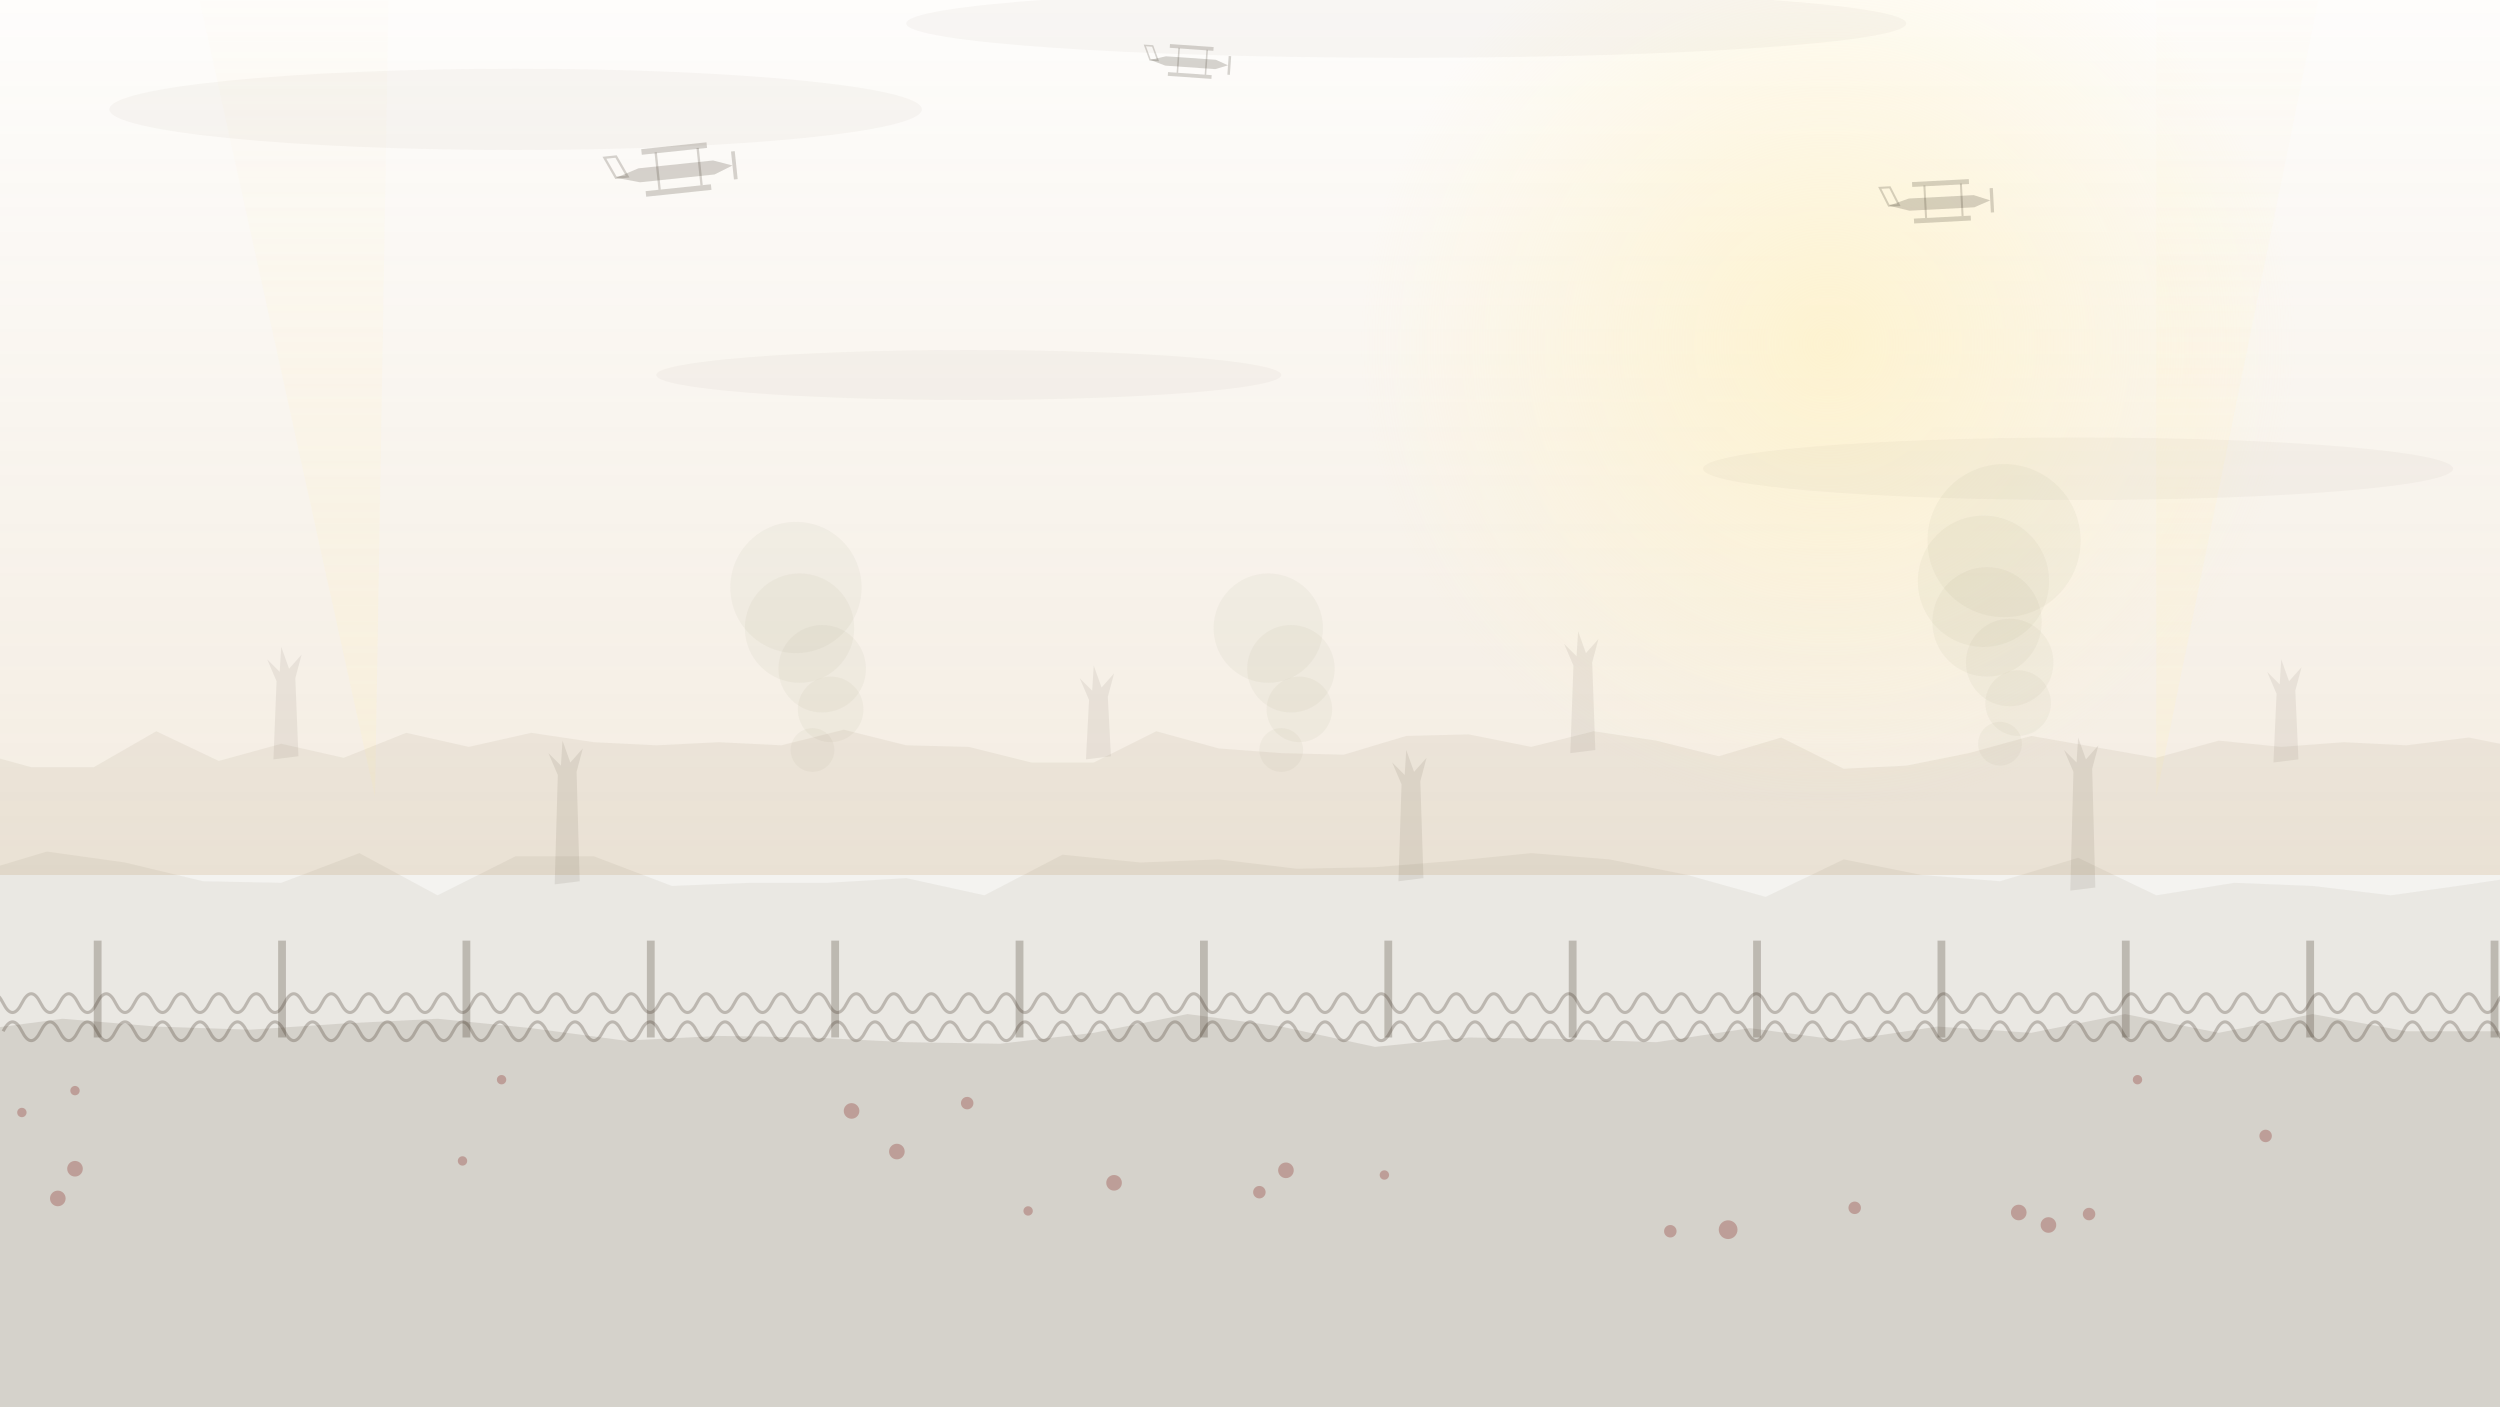
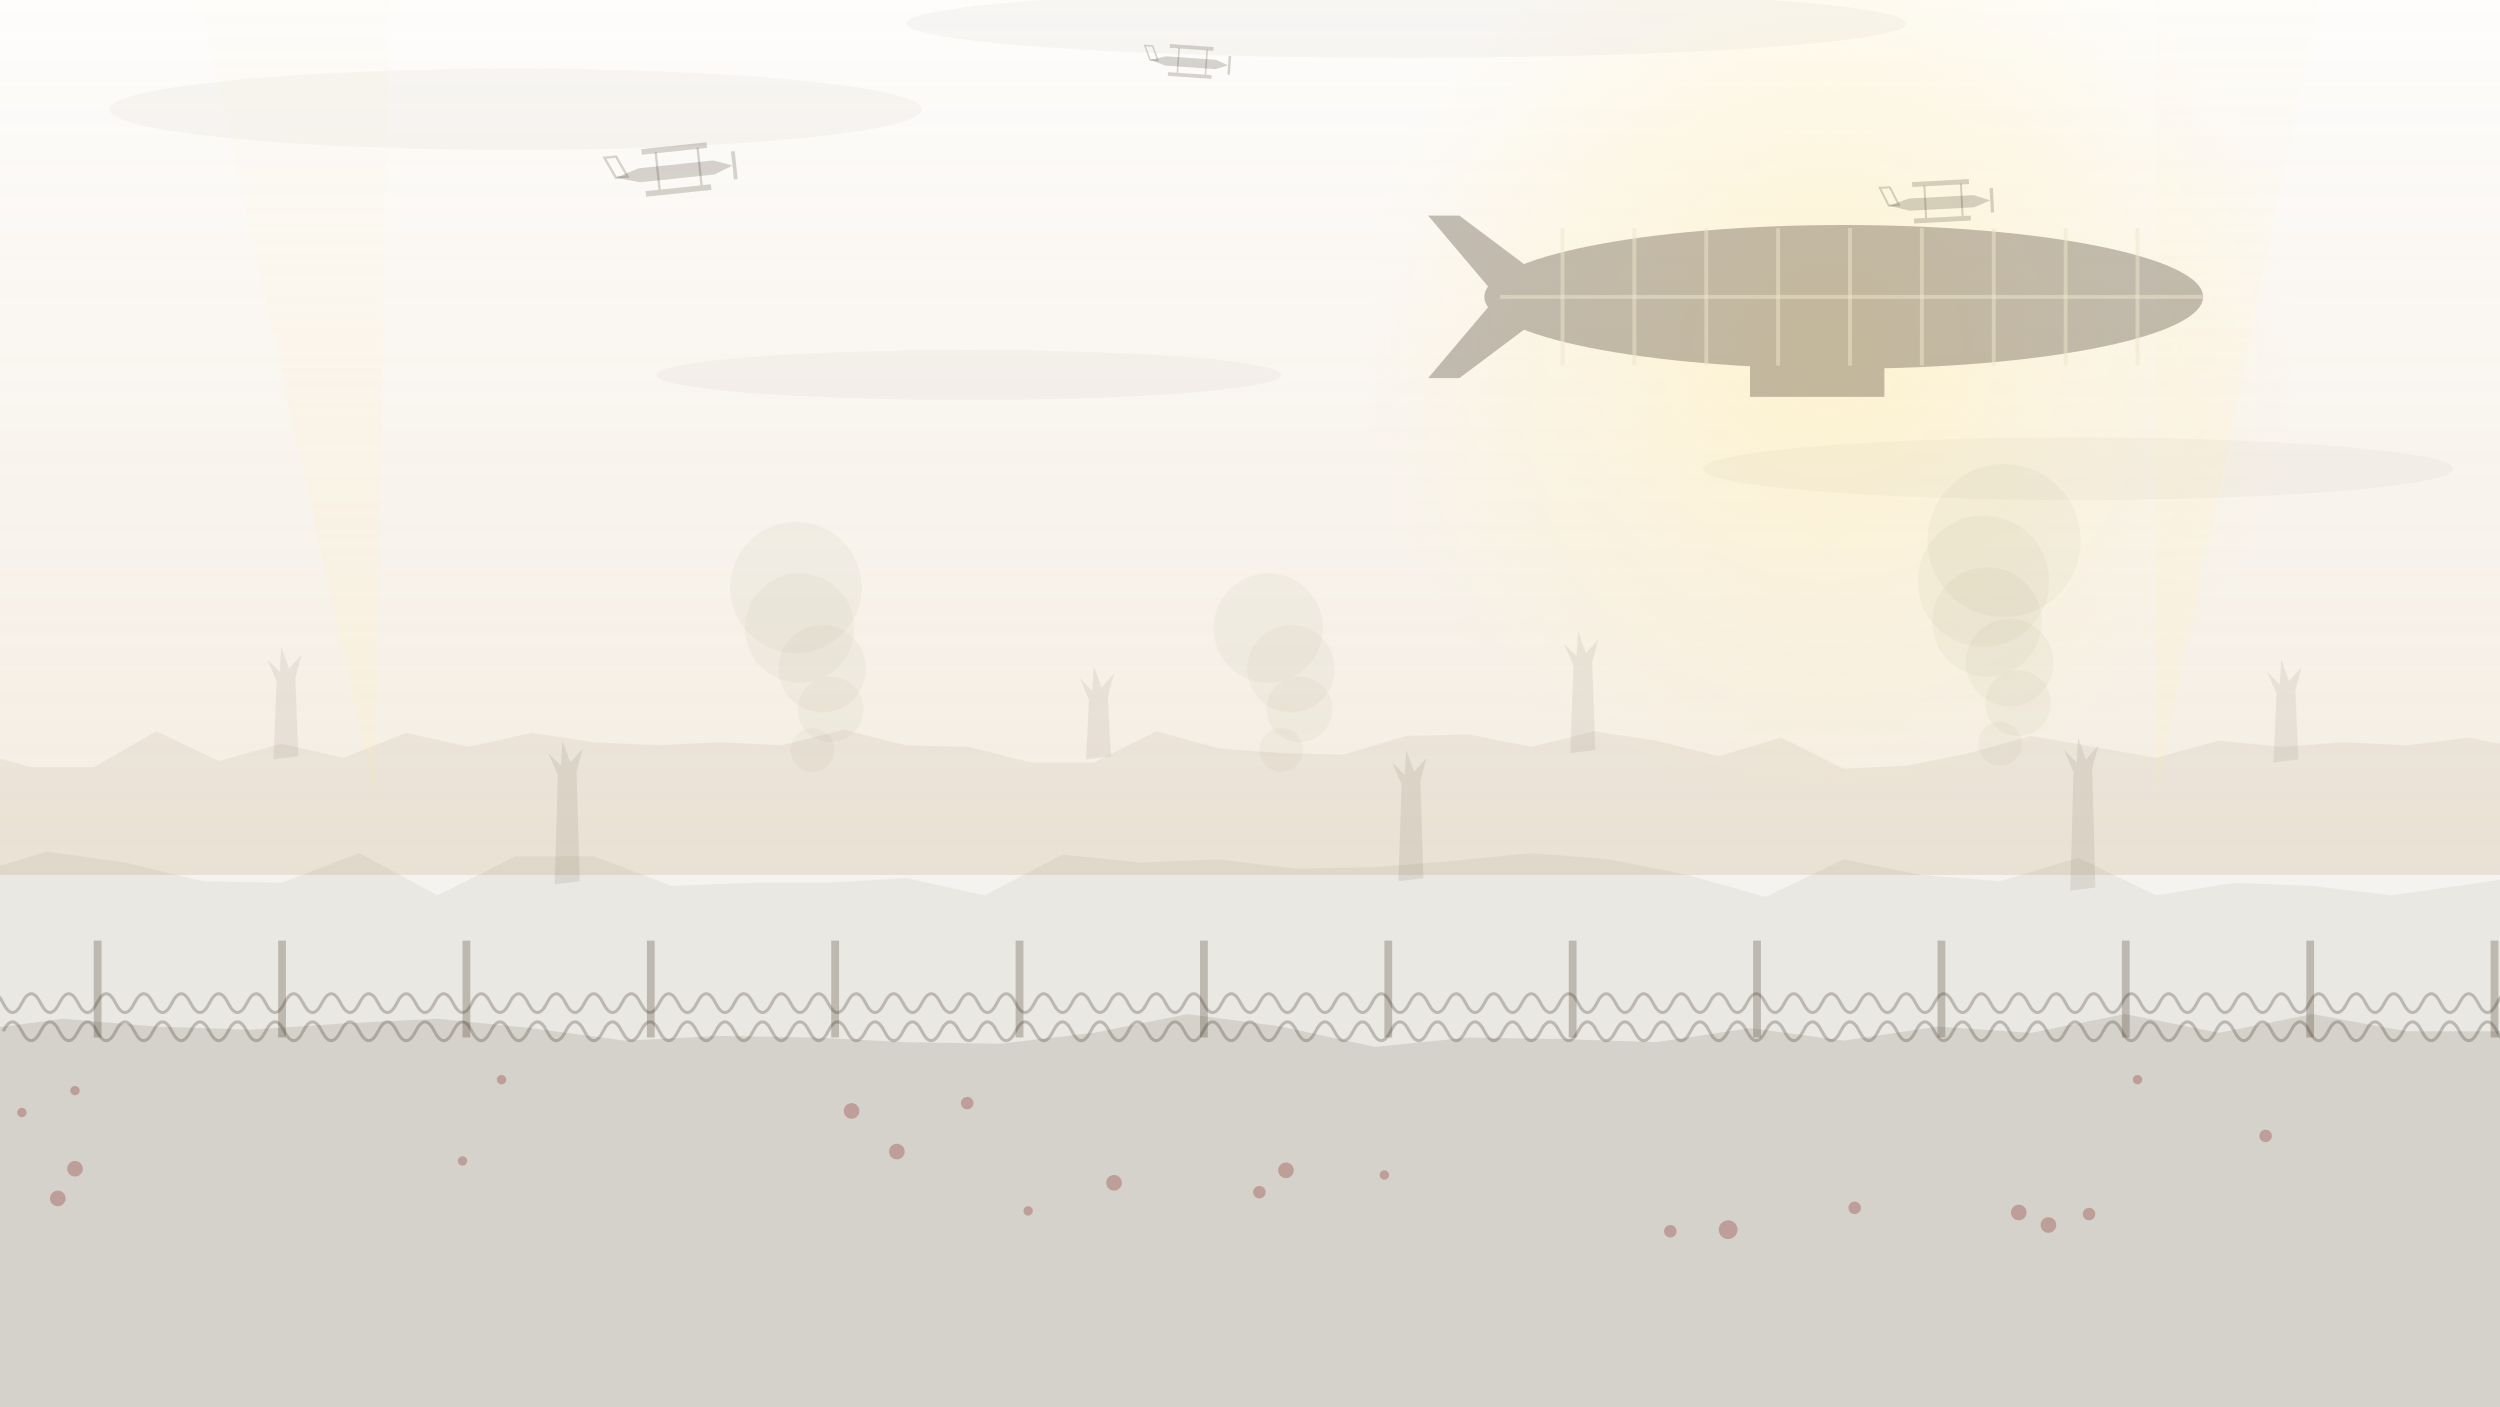
<svg xmlns="http://www.w3.org/2000/svg" viewBox="0 0 1600 900" width="1600" height="900">
  <defs>
    <radialGradient id="s">
      <stop offset="0" stop-color="#fff1c2" stop-opacity=".7" />
      <stop offset="1" stop-color="#fff1c2" stop-opacity="0" />
    </radialGradient>
    <linearGradient id="b" x1="0" y1="0" x2="0" y2="1">
      <stop offset="0" stop-color="#fff1c2" stop-opacity="0" />
      <stop offset="1" stop-color="#fff1c2" stop-opacity=".7" />
    </linearGradient>
    <linearGradient id="h" x1="0" y1="0" x2="0" y2="1">
      <stop offset="0" stop-color="#b98a45" stop-opacity="0" />
      <stop offset="1" stop-color="#b98a45" stop-opacity=".16" />
    </linearGradient>
  </defs>
  <g transform="translate(0 -80)">
    <rect width="1600" height="640" fill="url(#h)" />
    <circle cx="1170" cy="300" r="300" fill="url(#s)" />
    <path d="M240 590L110 0H250zM1380 590L1500 0H1380z" fill="url(#b)" opacity=".35" transform="translate(0 0)" />
    <g fill="#7d6a48" fill-opacity=".045">
      <ellipse cx="330" cy="150" rx="260" ry="26" />
      <ellipse cx="900" cy="95" rx="320" ry="22" />
      <ellipse cx="1330" cy="380" rx="240" ry="20" />
      <ellipse cx="620" cy="320" rx="200" ry="16" />
    </g>
    <g fill="#3a2d1f" fill-opacity=".2" stroke-opacity=".2">
      <g transform="translate(430 190) scale(1.5) rotate(-6)">
        <path d="M-24 0l10-3h32l8 3-8 3h-32z" />
        <rect x="-12" y="-11" width="28" height="2.4" />
        <rect x="-12" y="7" width="28" height="2.4" />
        <path d="M-6 -9V7M12 -9V7M-24 0l-4-9h5l4 9z" stroke="#3a2d1f" stroke-width="1" fill="none" />
        <rect x="26" y="-6" width="1.6" height="12" />
      </g>
      <g transform="translate(760 120) scale(1) rotate(4)">
        <path d="M-24 0l10-3h32l8 3-8 3h-32z" />
        <rect x="-12" y="-11" width="28" height="2.4" />
        <rect x="-12" y="7" width="28" height="2.4" />
        <path d="M-6 -9V7M12 -9V7M-24 0l-4-9h5l4 9z" stroke="#3a2d1f" stroke-width="1" fill="none" />
        <rect x="26" y="-6" width="1.6" height="12" />
      </g>
      <g transform="translate(1240 210) scale(1.3) rotate(-3)">
        <path d="M-24 0l10-3h32l8 3-8 3h-32z" />
        <rect x="-12" y="-11" width="28" height="2.4" />
        <rect x="-12" y="7" width="28" height="2.4" />
        <path d="M-6 -9V7M12 -9V7M-24 0l-4-9h5l4 9z" stroke="#3a2d1f" stroke-width="1" fill="none" />
        <rect x="26" y="-6" width="1.6" height="12" />
      </g>
+     </g>
+     <g opacity=".30" fill="#3a2d1f">
+       <ellipse cx="1180" cy="270" rx="230" ry="46" />
+       <path d="M958 270l-44-52h20l48 36zM958 270l-44 52h20l48-36z" />
+       <path d="M1120 312h86v22h-86z" />
+     </g>
+     <g stroke="#efe6cd" stroke-opacity=".5" stroke-width="2.5" fill="none">
+       <path d="M1000 226V314" />
+       <path d="M1046 226V314" />
+       <path d="M1092 226V314" />
+       <path d="M1138 226V314" />
+       <path d="M1184 226V314" />
+       <path d="M1230 226V314" />
+       <path d="M1276 226V314" />
+       <path d="M1322 226V314" />
+       <path d="M1368 226V314" />
+       <path d="M960 270H1410" />
    </g>
    <path d="M-20 560L20 571L60 571L100 548L140 567L180 556L220 565L260 549L300 558L340 549L380 555L420 557L460 555L500 557L540 547L580 557L620 558L660 568L700 568L740 548L780 559L820 562L860 563L900 551L940 550L980 558L1020 548L1060 554L1100 564L1140 552L1180 572L1220 570L1260 562L1300 551L1340 558L1380 565L1420 554L1460 558L1500 555L1540 557L1580 552L1620 560V1000H-20z" fill="#7a6544" fill-opacity=".08" />
    <g fill="#4a3a26" fill-opacity=".08">
      <path d="M175 566l2-50l-6-14l8 8l1-16l5 14l8-9l-4 15l2 50z" />
      <path d="M695 566l2-38l-6-14l8 8l1-16l5 14l8-9l-4 15l2 38z" />
      <path d="M1005 562l2-56l-6-14l8 8l1-16l5 14l8-9l-4 15l2 56z" />
      <path d="M1455 568l2-44l-6-14l8 8l1-16l5 14l8-9l-4 15l2 44z" />
    </g>
    <g fill="#6b5a40" fill-opacity=".045">
      <circle cx="520" cy="560" r="14" />
      <circle cx="531.6" cy="534" r="21" />
      <circle cx="526.2" cy="508" r="28" />
      <circle cx="511.7" cy="482" r="35" />
      <circle cx="509.4" cy="456" r="42" />
      <circle cx="1280" cy="556" r="14" />
      <circle cx="1291.6" cy="530" r="21" />
      <circle cx="1286.2" cy="504" r="28" />
      <circle cx="1271.7" cy="478" r="35" />
      <circle cx="1269.4" cy="452" r="42" />
      <circle cx="1282.6" cy="426" r="49" />
      <circle cx="820" cy="560" r="14" />
      <circle cx="831.6" cy="534" r="21" />
      <circle cx="826.2" cy="508" r="28" />
      <circle cx="811.7" cy="482" r="35" />
    </g>
    <path d="M-20 640L30 625L80 632L130 644L180 645L230 626L280 653L330 628L380 628L430 647L480 645L530 645L580 642L630 653L680 627L730 632L780 630L830 636L880 635L930 631L980 626L1030 630L1080 640L1130 654L1180 630L1230 640L1280 644L1330 629L1380 653L1430 645L1480 647L1530 653L1580 646L1620 640V1000H-20z" fill="#5b4a33" fill-opacity=".07" />
    <g fill="#3a2d1f" fill-opacity=".09">
      <path d="M355 646l2-70l-6-14l8 8l1-16l5 14l8-9l-4 15l2 70z" />
      <path d="M895 644l2-62l-6-14l8 8l1-16l5 14l8-9l-4 15l2 62z" />
      <path d="M1325 650l2-76l-6-14l8 8l1-16l5 14l8-9l-4 15l2 76z" />
    </g>
    <path d="M-20 740L40 732L100 737L160 739L220 735L280 732L340 738L400 746L460 743L520 744L580 747L640 748L700 741L760 729L820 737L880 750L940 744L1000 745L1060 747L1120 738L1180 746L1240 737L1300 741L1360 729L1420 741L1480 729L1540 740L1600 740L1620 740V1000H-20z" fill="#3f3120" fill-opacity=".12" />
    <g stroke="#3a2d1f" stroke-opacity=".26" stroke-width="2" fill="none">
      <path d="M-10 722q6 -12 12 0t12 0q6 -12 12 0t12 0q6 -12 12 0t12 0q6 -12 12 0t12 0q6 -12 12 0t12 0q6 -12 12 0t12 0q6 -12 12 0t12 0q6 -12 12 0t12 0q6 -12 12 0t12 0q6 -12 12 0t12 0q6 -12 12 0t12 0q6 -12 12 0t12 0q6 -12 12 0t12 0q6 -12 12 0t12 0q6 -12 12 0t12 0q6 -12 12 0t12 0q6 -12 12 0t12 0q6 -12 12 0t12 0q6 -12 12 0t12 0q6 -12 12 0t12 0q6 -12 12 0t12 0q6 -12 12 0t12 0q6 -12 12 0t12 0q6 -12 12 0t12 0q6 -12 12 0t12 0q6 -12 12 0t12 0q6 -12 12 0t12 0q6 -12 12 0t12 0q6 -12 12 0t12 0q6 -12 12 0t12 0q6 -12 12 0t12 0q6 -12 12 0t12 0q6 -12 12 0t12 0q6 -12 12 0t12 0q6 -12 12 0t12 0q6 -12 12 0t12 0q6 -12 12 0t12 0q6 -12 12 0t12 0q6 -12 12 0t12 0q6 -12 12 0t12 0q6 -12 12 0t12 0q6 -12 12 0t12 0q6 -12 12 0t12 0q6 -12 12 0t12 0q6 -12 12 0t12 0q6 -12 12 0t12 0q6 -12 12 0t12 0q6 -12 12 0t12 0q6 -12 12 0t12 0q6 -12 12 0t12 0q6 -12 12 0t12 0q6 -12 12 0t12 0q6 -12 12 0t12 0q6 -12 12 0t12 0q6 -12 12 0t12 0q6 -12 12 0t12 0q6 -12 12 0t12 0q6 -12 12 0t12 0q6 -12 12 0t12 0q6 -12 12 0t12 0q6 -12 12 0t12 0q6 -12 12 0t12 0q6 -12 12 0t12 0q6 -12 12 0t12 0q6 -12 12 0t12 0q6 -12 12 0t12 0q6 -12 12 0t12 0q6 -12 12 0t12 0" />
      <path d="M-10 722q6 -12 12 0t12 0q6 -12 12 0t12 0q6 -12 12 0t12 0q6 -12 12 0t12 0q6 -12 12 0t12 0q6 -12 12 0t12 0q6 -12 12 0t12 0q6 -12 12 0t12 0q6 -12 12 0t12 0q6 -12 12 0t12 0q6 -12 12 0t12 0q6 -12 12 0t12 0q6 -12 12 0t12 0q6 -12 12 0t12 0q6 -12 12 0t12 0q6 -12 12 0t12 0q6 -12 12 0t12 0q6 -12 12 0t12 0q6 -12 12 0t12 0q6 -12 12 0t12 0q6 -12 12 0t12 0q6 -12 12 0t12 0q6 -12 12 0t12 0q6 -12 12 0t12 0q6 -12 12 0t12 0q6 -12 12 0t12 0q6 -12 12 0t12 0q6 -12 12 0t12 0q6 -12 12 0t12 0q6 -12 12 0t12 0q6 -12 12 0t12 0q6 -12 12 0t12 0q6 -12 12 0t12 0q6 -12 12 0t12 0q6 -12 12 0t12 0q6 -12 12 0t12 0q6 -12 12 0t12 0q6 -12 12 0t12 0q6 -12 12 0t12 0q6 -12 12 0t12 0q6 -12 12 0t12 0q6 -12 12 0t12 0q6 -12 12 0t12 0q6 -12 12 0t12 0q6 -12 12 0t12 0q6 -12 12 0t12 0q6 -12 12 0t12 0q6 -12 12 0t12 0q6 -12 12 0t12 0q6 -12 12 0t12 0q6 -12 12 0t12 0q6 -12 12 0t12 0q6 -12 12 0t12 0q6 -12 12 0t12 0q6 -12 12 0t12 0q6 -12 12 0t12 0q6 -12 12 0t12 0q6 -12 12 0t12 0q6 -12 12 0t12 0q6 -12 12 0t12 0q6 -12 12 0t12 0q6 -12 12 0t12 0q6 -12 12 0t12 0q6 -12 12 0t12 0q6 -12 12 0t12 0q6 -12 12 0t12 0q6 -12 12 0t12 0q6 -12 12 0t12 0" transform="translate(12 18)" />
    </g>
    <g fill="#3a2d1f" fill-opacity=".25">
      <rect x="60" y="682" width="5" height="62" />
      <rect x="178" y="682" width="5" height="62" />
      <rect x="296" y="682" width="5" height="62" />
      <rect x="414" y="682" width="5" height="62" />
      <rect x="532" y="682" width="5" height="62" />
      <rect x="650" y="682" width="5" height="62" />
      <rect x="768" y="682" width="5" height="62" />
      <rect x="886" y="682" width="5" height="62" />
      <rect x="1004" y="682" width="5" height="62" />
      <rect x="1122" y="682" width="5" height="62" />
      <rect x="1240" y="682" width="5" height="62" />
      <rect x="1358" y="682" width="5" height="62" />
      <rect x="1476" y="682" width="5" height="62" />
      <rect x="1594" y="682" width="5" height="62" />
    </g>
    <g fill="#8a2f2b" fill-opacity=".32">
      <circle cx="619" cy="786" r="4" />
      <circle cx="296" cy="823" r="3" />
      <circle cx="37" cy="847" r="5" />
      <circle cx="1292" cy="856" r="5" />
      <circle cx="1187" cy="853" r="4" />
      <circle cx="1450" cy="807" r="4" />
      <circle cx="48" cy="778" r="3" />
      <circle cx="48" cy="828" r="5" />
      <circle cx="321" cy="771" r="3" />
      <circle cx="1106" cy="867" r="6" />
      <circle cx="1311" cy="864" r="5" />
      <circle cx="886" cy="832" r="3" />
      <circle cx="574" cy="817" r="5" />
      <circle cx="823" cy="829" r="5" />
      <circle cx="806" cy="843" r="4" />
      <circle cx="1368" cy="771" r="3" />
      <circle cx="1069" cy="868" r="4" />
      <circle cx="14" cy="792" r="3" />
      <circle cx="713" cy="837" r="5" />
      <circle cx="658" cy="855" r="3" />
      <circle cx="1337" cy="857" r="4" />
      <circle cx="545" cy="791" r="5" />
    </g>
  </g>
</svg>
